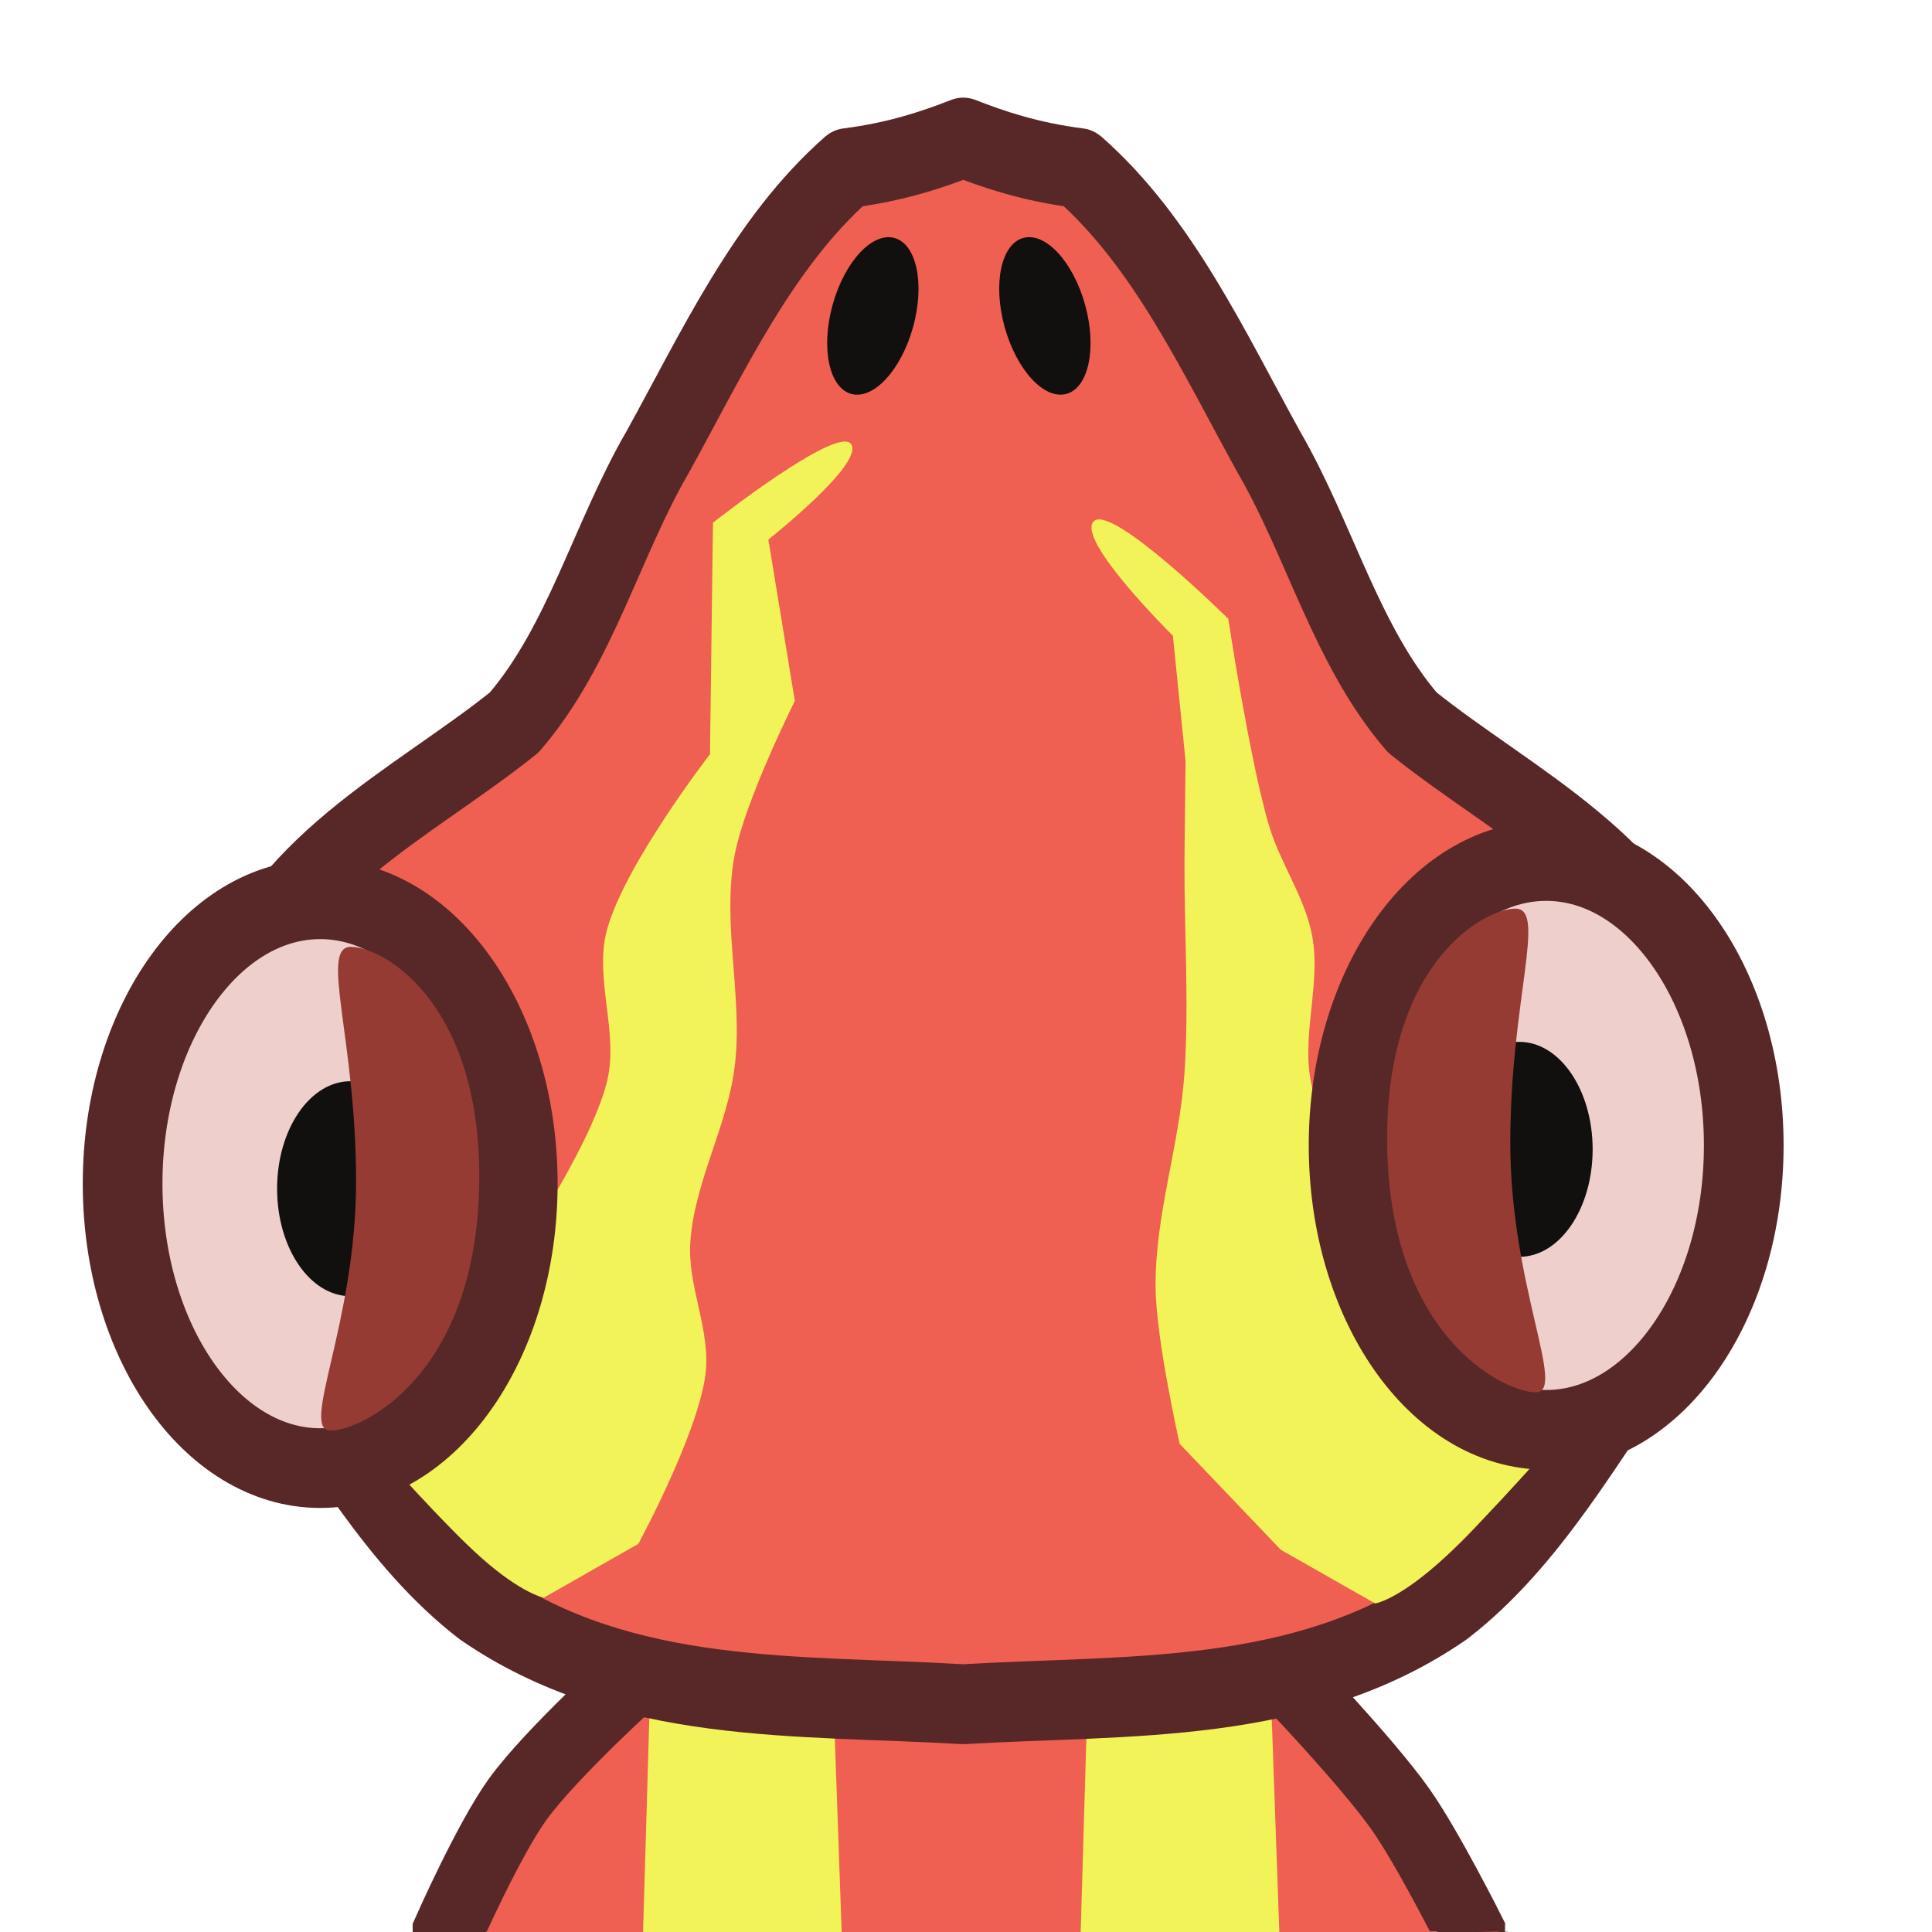
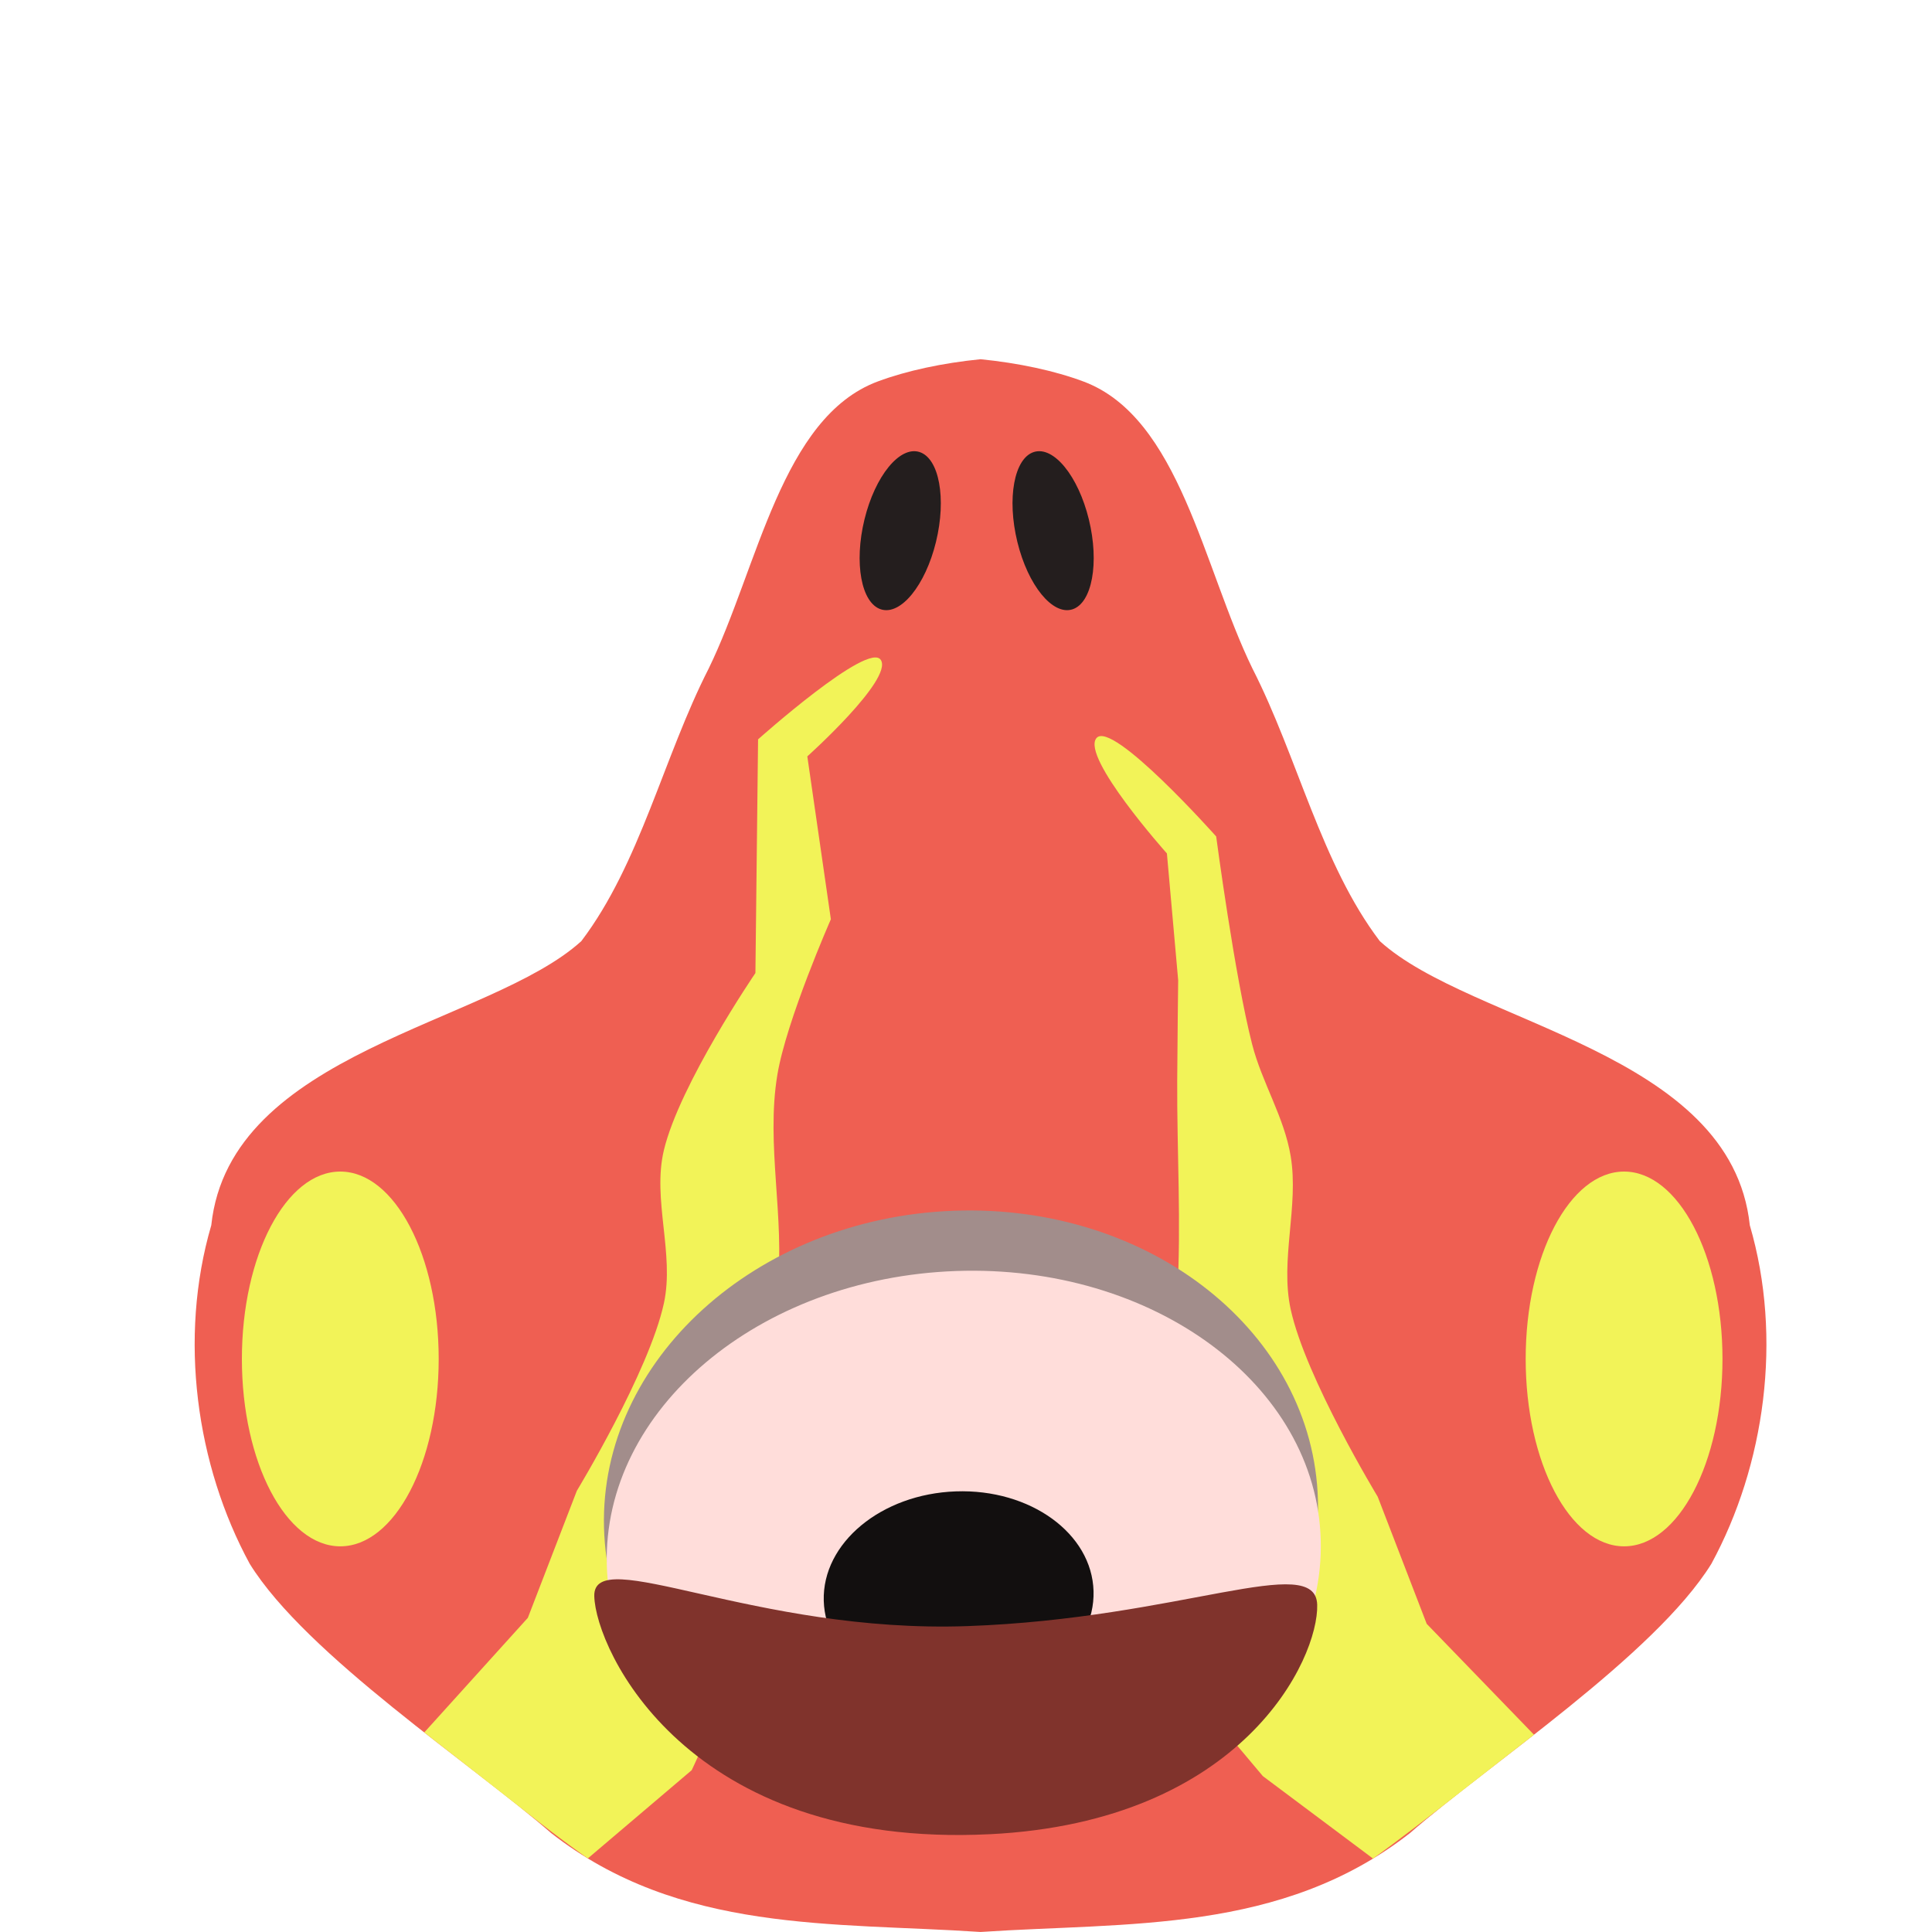
- <svg xmlns="http://www.w3.org/2000/svg" width="80" height="80" version="1.1" id="svg6" xml:space="preserve">
+ <svg xmlns="http://www.w3.org/2000/svg" width="90" height="90" version="1.1" id="svg6" xml:space="preserve">
  <defs id="defs6" />
-   <path d="m 27.711,43.02 h -9.58 c 0.305,3.758 0.578,7.516 0.66,11.281 0.117,5.383 7.615,15.056 7.615,15.056 l -7.851,10.61 h 9.156 z" style="fill:#ef5f52;stroke:#212532;stroke-width:0" id="path12" />
-   <path d="M 45.832,43.02 H 33.541 v 36.947 h 12.291 z" style="fill:#ef5f52;stroke:#212532;stroke-width:0" id="path10" />
-   <path d="M 62.541,43.02 H 51.662 v 36.947 h 9.189 L 53.2,69.397 c 0,0 9.271,-13.578 9.434,-18.93 0.082,-2.696 0.02,-5.035 -0.094,-7.447 z" style="fill:#ef5f52;stroke:#212532;stroke-width:0" id="path8" />
-   <path d="M 51.662,43.02 H 45.832 L 44.749,80 l 8.224,-0.033 z" style="fill:#f2f358;stroke:#5b5728;stroke-width:0;stroke-linecap:round;stroke-linejoin:round" id="path9" />
-   <path d="M 33.541,43.02 H 27.711 L 26.628,80 h 8.224 z" style="fill:#f2f358;stroke:#5b5728;stroke-width:0;stroke-linecap:round;stroke-linejoin:round" id="path11" />
-   <path style="fill:#ef5f52;fill-opacity:1;stroke:#582727;stroke-width:3.3;stroke-linecap:round;stroke-linejoin:round;stroke-dasharray:none;stroke-opacity:1" d="m 37.377,9.316 c -1.377,0.492 -3.033,1.005 -5.229,1.26 -3.831,3.076 -6.1,7.616 -8.605,11.75 -2.307,3.636 -3.494,7.991 -6.482,11.16 -4.665,3.414 -10.865,5.964 -12.824,11.914 -1.681,4.621 -0.767,9.826 1.955,13.857 2.881,3.742 5.404,7.978 9.326,10.74 6.552,4.126 14.379,3.648 21.859,4.053 7.48,-0.405 15.309,0.073 21.861,-4.053 3.922,-2.762 6.443,-6.998 9.324,-10.74 2.722,-4.031 3.636,-9.236 1.955,-13.857 -1.959,-5.95 -8.157,-8.5 -12.822,-11.914 -2.988,-3.169 -4.175,-7.524 -6.482,-11.16 -2.505,-4.134 -4.775,-8.674 -8.605,-11.75 -2.195,-0.254 -3.853,-0.768 -5.23,-1.26 z" id="path1" transform="matrix(0.9153344,0,0,1.002119,5.673085,-3.638596)" />
-   <path style="fill:#f2f358;fill-opacity:1;stroke:#582727;stroke-width:0;stroke-linecap:round;stroke-linejoin:round;stroke-dasharray:none;stroke-opacity:1" d="m 50.861,25.625 c 0,0 -4.865,-4.815 -5.579,-4.031 -0.715,0.784 3.285,4.729 3.285,4.729 l 0.525,5.201 c 0,0 -0.038,2.751 -0.045,4.126 -0.016,2.926 0.196,5.858 0,8.777 -0.2,2.979 -1.225,5.891 -1.197,8.876 0.02,2.186 0.997,6.483 0.997,6.483 l 4.189,4.388 3.91,2.223 c 0,0 0.882,-0.137 2.591,-1.649 1.487,-1.316 4.129,-4.295 4.129,-4.295 l -2.997,-2.527 -2.283,-5.214 c 0,0 -3.358,-4.875 -4.054,-7.687 -0.503,-2.033 0.388,-4.225 0,-6.283 -0.304,-1.614 -1.336,-3.011 -1.795,-4.588 -0.811,-2.782 -1.676,-8.53 -1.676,-8.53 z" id="path6-7" />
-   <ellipse style="fill:#efcfcc;fill-opacity:1;stroke:#582727;stroke-width:3.3;stroke-linecap:round;stroke-linejoin:round;stroke-dasharray:none;stroke-opacity:1" id="path2-7" cx="-64.024" cy="47.43" rx="8.181" ry="11.777" transform="scale(-1,1)" />
-   <ellipse style="fill:#120f0f;fill-opacity:1;stroke:#582727;stroke-width:0;stroke-linecap:round;stroke-linejoin:round;stroke-dasharray:none;stroke-opacity:1" id="path4-0" cx="62.91" cy="47.592" rx="3.038" ry="4.451" />
-   <path id="path3-2" style="fill:#953b33;stroke:#582727;stroke-width:0;stroke-linecap:round;stroke-linejoin:round" d="m 57.439,46.882 c -0.101,8.398 4.843,10.772 6.15,10.772 1.307,0 -1.051,-4.414 -1.051,-10.319 0,-5.905 1.524,-9.711 0.217,-9.711 -1.307,-10e-7 -5.231,2.206 -5.316,9.259 z" />
-   <ellipse style="fill:#120f0f;fill-opacity:1;stroke:#582727;stroke-width:0;stroke-linecap:round;stroke-linejoin:round;stroke-dasharray:none;stroke-opacity:1" id="path5" cx="38.325" cy="2.939" rx="1.728" ry="3.35" transform="rotate(15.51319)" />
-   <ellipse style="fill:#120f0f;fill-opacity:1;stroke:#582727;stroke-width:0;stroke-linecap:round;stroke-linejoin:round;stroke-dasharray:none;stroke-opacity:1" id="path5-6" cx="-38.191" cy="24.177" rx="1.728" ry="3.35" transform="matrix(-0.9635689,0.2674603,0.2674603,0.9635689,0,0)" />
-   <path style="fill:#f2f358;fill-opacity:1;stroke:#582727;stroke-width:0;stroke-linecap:round;stroke-linejoin:round;stroke-dasharray:none;stroke-opacity:1" d="m 29.522,21.643 c 0,0 5.152,-4.054 5.72,-3.255 0.569,0.799 -3.426,3.953 -3.426,3.953 l 1.097,6.682 c 0,0 -2.071,4.138 -2.493,6.383 -0.542,2.875 0.362,5.874 0,8.777 -0.308,2.475 -1.668,4.766 -1.836,7.254 -0.124,1.839 0.868,3.668 0.625,5.495 -0.331,2.488 -2.778,6.998 -2.778,6.998 l -3.91,2.223 c 0,0 -0.882,-0.137 -2.591,-1.649 -1.487,-1.316 -4.129,-4.295 -4.129,-4.295 l 2.997,-2.527 2.283,-5.214 c 0,0 3.358,-4.875 4.054,-7.687 0.503,-2.033 -0.549,-4.262 0,-6.283 0.736,-2.71 4.264,-7.268 4.264,-7.268 z" id="path6" />
-   <ellipse style="fill:#efcfcc;fill-opacity:1;stroke:#582727;stroke-width:3.3;stroke-linecap:round;stroke-linejoin:round;stroke-dasharray:none;stroke-opacity:1" id="path2" cx="13.258" cy="49.014" rx="8.181" ry="11.777" />
-   <ellipse style="fill:#120f0f;fill-opacity:1;stroke:#582727;stroke-width:0;stroke-linecap:round;stroke-linejoin:round;stroke-dasharray:none;stroke-opacity:1" id="path4" cx="14.512" cy="49.222" rx="3.038" ry="4.451" />
-   <path id="path3" style="fill:#953b33;stroke:#582727;stroke-width:0;stroke-linecap:round;stroke-linejoin:round" d="m 19.843,48.465 c 0.101,8.398 -4.843,10.772 -6.15,10.772 -1.307,0 1.051,-4.414 1.051,-10.319 0,-5.905 -1.524,-9.711 -0.217,-9.711 1.307,-1e-6 5.231,2.206 5.316,9.259 z" />
-   <path d="m 18.555,159.989 0.011,-9.537 c 0,0 0.342,-10.767 0.225,-16.15 -0.214,-9.829 -1.741,-19.613 -1.693,-29.444 0.027,-5.426 1.093,-16.242 1.093,-16.242 l 0.363,-5.287 -4.8e-4,-3.361 c 0,0 1.677,-3.798 2.885,-5.467 1.398,-1.93 4.965,-5.144 4.965,-5.144 M 60.851,159.968 61.15,146.462 c 0,0 1.321,-10.643 1.485,-15.996 0.204,-6.7 -0.482,-11.192 -0.635,-20.1 -0.036,-2.124 0.857,-11.739 0.561,-17.602 -0.124,-2.45 -0.962,-6.353 -1.402,-9.181 -0.332,-2.133 -0.308,-3.616 -0.308,-3.616 0,0 -1.744,-3.472 -2.861,-5.052 -1.405,-1.989 -4.79,-5.518 -4.79,-5.518" style="fill:#66c487;fill-opacity:0;stroke:#582727;stroke-width:2.93;stroke-linecap:butt;stroke-dasharray:none;stroke-opacity:1" id="path17-2-8" />
-   <path d="m 17.303,159.967 h 44.768 c -0.113,-7.416 3.035,-45.78 0,-80 H 17.303 c -1.281,19.445 0.888,69.192 0,80 z" style="fill:#ef5f52;fill-opacity:1;stroke:#212532;stroke-width:0" id="path17-6-7" />
-   <rect style="fill:#f2f358;fill-opacity:1;stroke:#5b5728;stroke-width:0;stroke-linecap:round;stroke-linejoin:round;stroke-dasharray:none;stroke-opacity:1" id="rect6-8-5-8" width="80" height="8.224" x="79.967" y="-52.973" transform="rotate(90)" />
-   <path d="m 18.669,79.967 4.8e-4,3.361 -0.363,5.287 c 0,0 -1.067,10.816 -1.093,16.242 -0.048,9.831 1.479,19.615 1.693,29.444 0.117,5.383 -0.225,16.15 -0.225,16.15 l -0.011,9.537 m 42.296,-0.021 0.299,-13.506 c 0,0 1.321,-10.643 1.485,-15.996 0.204,-6.7 -0.482,-11.192 -0.635,-20.1 -0.036,-2.124 0.857,-11.739 0.561,-17.602 -0.124,-2.45 -0.962,-6.353 -1.402,-9.181 -0.332,-2.133 -0.308,-3.616 -0.308,-3.616" style="fill:#66c487;fill-opacity:0;stroke:#582727;stroke-width:2.93;stroke-linecap:butt;stroke-dasharray:none;stroke-opacity:1" id="path17-2-8-1" />
-   <rect style="fill:#f2f358;fill-opacity:1;stroke:#5b5728;stroke-width:0;stroke-linecap:round;stroke-linejoin:round;stroke-dasharray:none;stroke-opacity:1" id="rect6-8-5" width="80" height="8.224" x="79.967" y="-34.853" transform="rotate(90)" />
+   <path style="fill:#ef5f52;fill-opacity:1;stroke:#582727;stroke-width:0;stroke-linecap:round;stroke-linejoin:round;stroke-dasharray:none;stroke-opacity:1" d="m 37.377,9.666 c -1.933,0.156 -3.756,0.469 -5.229,0.91 -4.902,1.468 -6.1,7.616 -8.605,11.75 -2.307,3.636 -3.494,7.991 -6.482,11.16 -4.665,3.414 -17.893,4.513 -18.834,11.633 -1.681,4.621 -0.767,9.826 1.955,13.857 2.881,3.742 11.414,8.26 15.336,11.021 6.552,4.126 14.379,3.648 21.859,4.053 7.48,-0.405 15.309,0.073 21.861,-4.053 3.922,-2.762 12.453,-7.279 15.334,-11.021 2.722,-4.031 3.636,-9.236 1.955,-13.857 C 75.586,37.999 62.36,36.901 57.695,33.486 54.707,30.317 53.52,25.962 51.213,22.326 48.707,18.192 47.51,12.044 42.607,10.576 41.135,10.135 39.31,9.822 37.377,9.666 Z" id="path1" transform="matrix(0.9153344,0,0,1.137942,11.46516,5.734509)" />
+   <path style="fill:#f2f358;fill-opacity:1;stroke:#582727;stroke-width:0;stroke-linecap:round;stroke-linejoin:round;stroke-dasharray:none;stroke-opacity:1" d="m 56.653,38.964 c 0,0 -4.865,-5.468 -5.579,-4.577 -0.715,0.891 3.285,5.37 3.285,5.37 l 0.525,5.906 c 0,0 -0.038,3.124 -0.045,4.686 -0.016,3.322 0.196,6.652 0,9.966 -0.2,3.383 -1.225,6.689 -1.197,10.079 0.02,2.483 0.997,7.361 0.997,7.361 l 4.189,4.983 5.134,3.842 c 0,0 1.339,-0.962 3.218,-2.433 2.182,-1.708 4.279,-3.337 4.279,-3.337 L 66.461,75.644 64.179,69.723 c 0,0 -3.358,-5.536 -4.054,-8.729 -0.503,-2.309 0.388,-4.798 0,-7.135 -0.304,-1.832 -1.336,-3.419 -1.795,-5.21 -0.811,-3.159 -1.676,-9.686 -1.676,-9.686 z" id="path6-7" />
+   <ellipse style="fill:#241e1e;fill-opacity:1;stroke:#582727;stroke-width:0;stroke-linecap:round;stroke-linejoin:round;stroke-dasharray:none;stroke-opacity:1" id="path5" cx="46.707" cy="10.995" rx="1.746" ry="3.773" transform="matrix(0.9537458,0.3006144,-0.2374509,0.9713996,0,0)" />
+   <ellipse style="fill:#241e1e;fill-opacity:1;stroke:#582727;stroke-width:0;stroke-linecap:round;stroke-linejoin:round;stroke-dasharray:none;stroke-opacity:1" id="path5-6" cx="-41.875" cy="38.408" rx="1.746" ry="3.773" transform="matrix(-0.9537458,0.3006144,0.2374509,0.9713996,0,0)" />
+   <path style="fill:#f2f358;fill-opacity:1;stroke:#582727;stroke-width:0;stroke-linecap:round;stroke-linejoin:round;stroke-dasharray:none;stroke-opacity:1" d="m 35.314,34.442 c 0,0 5.152,-4.603 5.72,-3.696 0.569,0.907 -3.426,4.489 -3.426,4.489 l 1.097,7.588 c 0,0 -2.071,4.699 -2.493,7.248 -0.542,3.265 0.362,6.67 0,9.966 -0.308,2.811 -1.668,5.412 -1.836,8.238 -0.124,2.089 0.868,4.165 0.625,6.24 -0.331,2.825 -2.778,7.946 -2.778,7.946 l -4.84,4.112 c 0,0 -1.049,-0.721 -2.924,-2.199 -1.954,-1.54 -4.696,-3.669 -4.696,-3.669 l 4.826,-5.34 2.283,-5.92 c 0,0 3.358,-5.536 4.054,-8.729 0.503,-2.309 -0.549,-4.84 0,-7.135 0.736,-3.078 4.264,-8.253 4.264,-8.253 z" id="path6" />
+   <ellipse style="fill:#a28d8b;fill-opacity:1;stroke:#582727;stroke-width:0;stroke-linecap:round;stroke-linejoin:round;stroke-dasharray:none;stroke-opacity:1" id="path2-3" cx="72.184" cy="-42.957" rx="14.127" ry="16.641" transform="matrix(0.02548744,0.9996751,-0.9992745,0.03808498,0,0)" />
+   <ellipse style="fill:#ffddda;fill-opacity:1;stroke:#582727;stroke-width:0;stroke-linecap:round;stroke-linejoin:round;stroke-dasharray:none;stroke-opacity:1" id="path2" cx="73.87" cy="-42.896" rx="13.121" ry="16.639" transform="matrix(0.02744125,0.9996234,-0.9993741,0.03537503,0,0)" />
+   <ellipse style="fill:#120f0f;fill-opacity:1;stroke:#582727;stroke-width:0;stroke-linecap:round;stroke-linejoin:round;stroke-dasharray:none;stroke-opacity:1" id="path4" cx="75.881" cy="-42.602" rx="4.873" ry="6.288" transform="matrix(0.02744125,0.9996234,-0.9993741,0.03537503,0,0)" />
+   <path id="path3" style="fill:#80332c;fill-opacity:1;stroke:#582727;stroke-width:0;stroke-linecap:round;stroke-linejoin:round" d="M 46.093,85.445 C 31.997,86.137 27.752,76.85 27.684,74.359 c -0.068,-2.491 7.467,1.742 17.382,1.391 9.916,-0.351 16.226,-3.483 16.294,-0.991 0.068,2.491 -3.431,10.105 -15.268,10.687 z" />
+   <ellipse style="fill:#f2f358;fill-opacity:1;stroke:#1b1b1b;stroke-width:0;stroke-linecap:round;stroke-dasharray:none;paint-order:fill markers stroke" id="path7" cx="15.852" cy="63.305" rx="4.584" ry="8.729" />
+   <ellipse style="fill:#f2f358;fill-opacity:1;stroke:#1b1b1b;stroke-width:0;stroke-linecap:round;stroke-dasharray:none;paint-order:fill markers stroke" id="path7-9" cx="75.656" cy="63.305" rx="4.584" ry="8.729" />
</svg>
